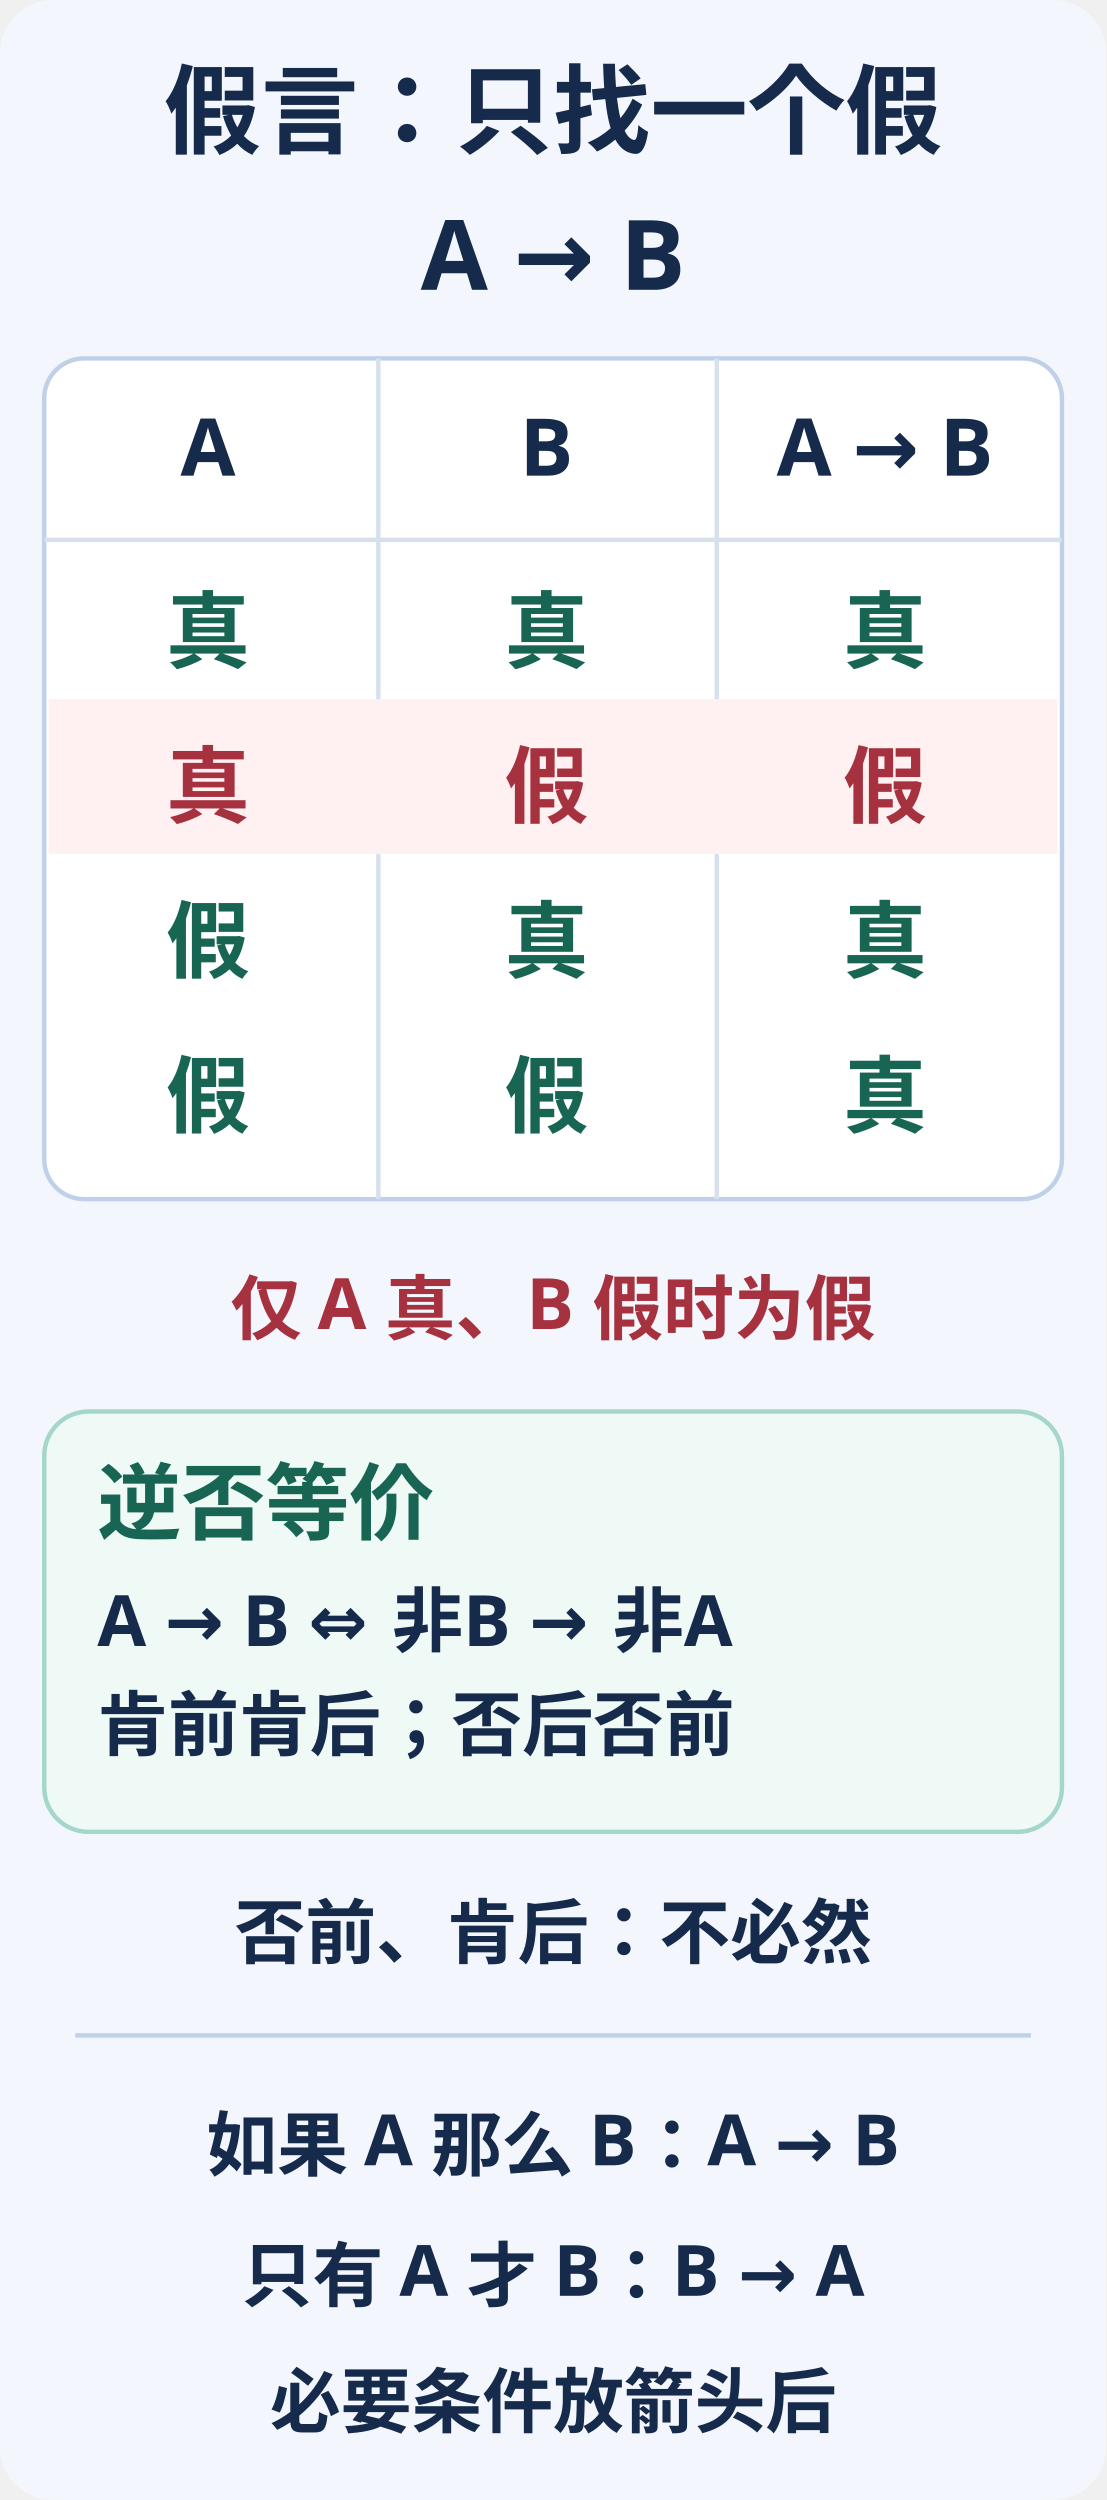
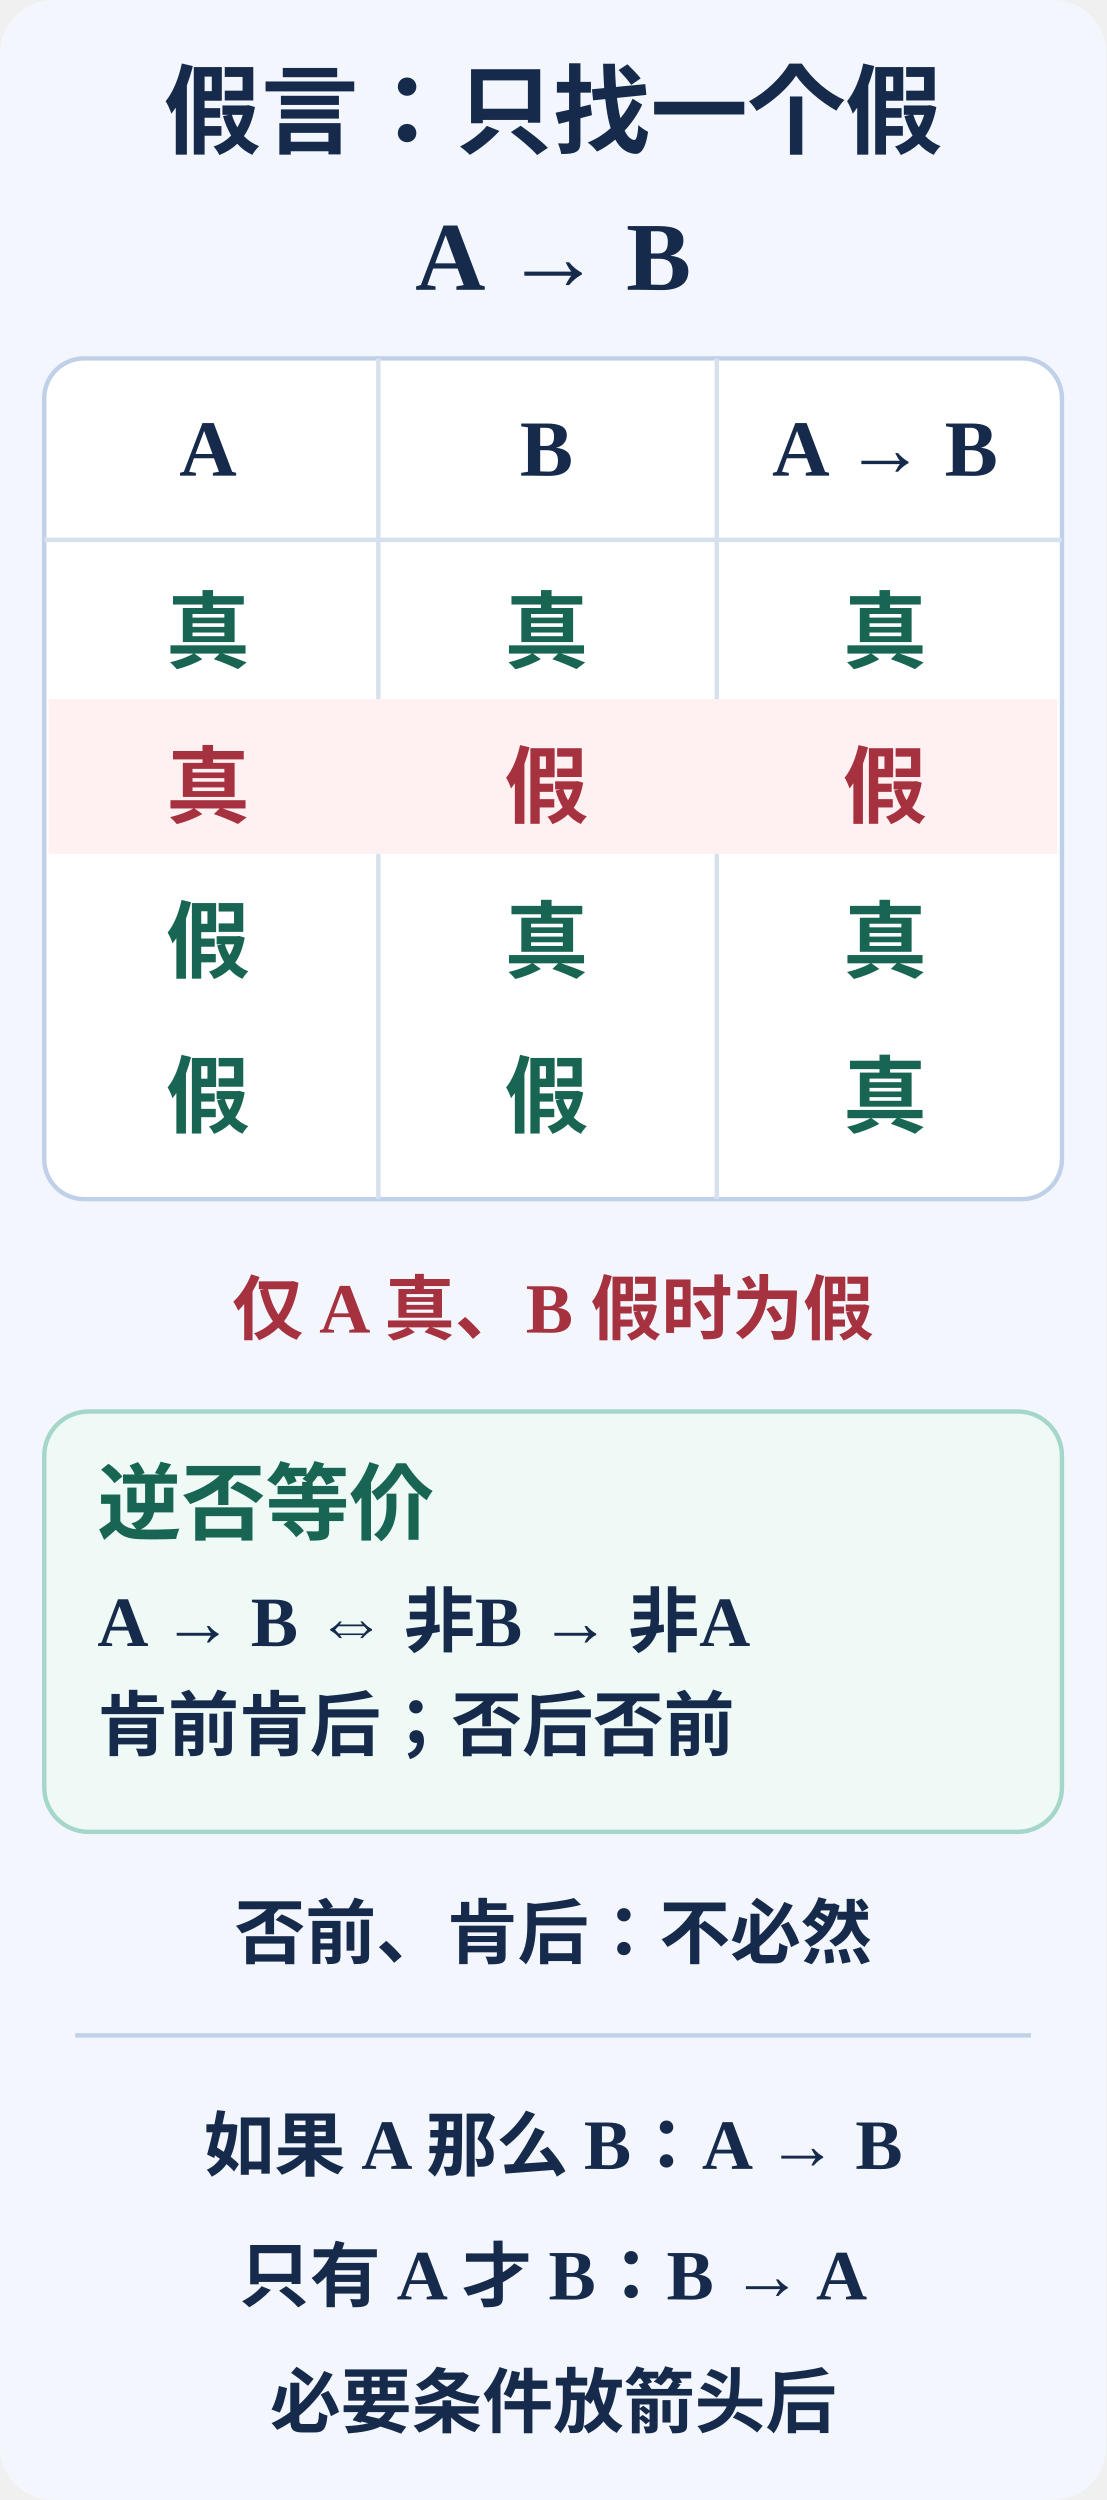
<svg xmlns="http://www.w3.org/2000/svg" width="500" height="1130" viewBox="0 0 500 1130" role="img" aria-labelledby="title desc">
  <defs>
    <marker id="arrow" markerWidth="10" markerHeight="10" refX="6" refY="3" orient="auto">
      <path d="M0 0 L6 3 L0 6" fill="none" stroke="#5777a8" stroke-width="2" />
    </marker>
  </defs>
  <rect width="500" height="1130" rx="24" fill="#f3f7fd" />
-   <g font-family="Microsoft YaHei, PingFang SC, sans-serif" fill="#162a4b">
+   <g font-family="'Times New Roman', 'KaiTi', '楷体', 'STKaiti', 'Kaiti SC', serif" fill="#162a4b">
    <text x="250" y="66" font-size="44" font-weight="700" text-anchor="middle" fill="#162a4b">假言：只找一个假</text>
    <text x="250" y="131" font-size="44" font-weight="700" text-anchor="middle" fill="#162a4b">A → B</text>
    <rect x="20" y="162" width="460" height="380" rx="18" fill="#fff" stroke="#bfd0e8" stroke-width="2" />
    <text x="94" y="215" font-size="36" font-weight="700" text-anchor="middle" fill="#162a4b">A</text>
    <text x="247" y="215" font-size="36" font-weight="700" text-anchor="middle" fill="#162a4b">B</text>
    <text x="400" y="215" font-size="36" font-weight="700" text-anchor="middle" fill="#162a4b">A → B</text>
    <path d="M20 244 H480 M171 162 V542 M324 162 V542" fill="none" stroke="#d7e1ee" stroke-width="2" />
    <text x="94" y="299" font-size="38" font-weight="700" text-anchor="middle" fill="#176552">真</text>
    <text x="247" y="299" font-size="38" font-weight="700" text-anchor="middle" fill="#176552">真</text>
    <text x="400" y="299" font-size="38" font-weight="700" text-anchor="middle" fill="#176552">真</text>
    <rect x="22" y="316" width="456" height="70" fill="#fff0f1" />
    <text x="94" y="369" font-size="38" font-weight="700" text-anchor="middle" fill="#a63240">真</text>
    <text x="247" y="369" font-size="38" font-weight="700" text-anchor="middle" fill="#a63240">假</text>
    <text x="400" y="369" font-size="38" font-weight="700" text-anchor="middle" fill="#a63240">假</text>
    <text x="94" y="439" font-size="38" font-weight="700" text-anchor="middle" fill="#176552">假</text>
    <text x="247" y="439" font-size="38" font-weight="700" text-anchor="middle" fill="#176552">真</text>
    <text x="400" y="439" font-size="38" font-weight="700" text-anchor="middle" fill="#176552">真</text>
    <text x="94" y="509" font-size="38" font-weight="700" text-anchor="middle" fill="#176552">假</text>
    <text x="247" y="509" font-size="38" font-weight="700" text-anchor="middle" fill="#176552">假</text>
    <text x="400" y="509" font-size="38" font-weight="700" text-anchor="middle" fill="#176552">真</text>
    <text x="250" y="603" font-size="32" font-weight="700" text-anchor="middle" fill="#a63240">仅 A 真、B 假时为假</text>
    <rect x="20" y="638" width="460" height="190" rx="20" fill="#effaf7" stroke="#a5d6ca" stroke-width="2" />
    <text x="44" y="693" font-size="38" font-weight="700" text-anchor="start" fill="#176552">逆否等价</text>
    <text x="44" y="744" font-size="32" font-weight="600" text-anchor="start" fill="#162a4b">A → B  ⇔  非B → 非A</text>
    <text x="44" y="791" font-size="32" font-weight="600" text-anchor="start" fill="#162a4b">肯前肯后；否后否前</text>
    <text x="250" y="885" font-size="32" font-weight="700" text-anchor="middle" fill="#162a4b">否前、肯后：不必然</text>
    <path d="M34 920 H466" stroke="#bfd0e8" stroke-width="2" />
    <text x="250" y="981" font-size="32" font-weight="600" text-anchor="middle" fill="#162a4b">如果 A 那么 B：A → B</text>
    <text x="250" y="1040" font-size="32" font-weight="600" text-anchor="middle" fill="#162a4b">只有 A 才 B：B → A</text>
    <text x="250" y="1097" font-size="32" font-weight="700" text-anchor="middle" fill="#162a4b">必要条件放箭头后</text>
  </g>
</svg>
